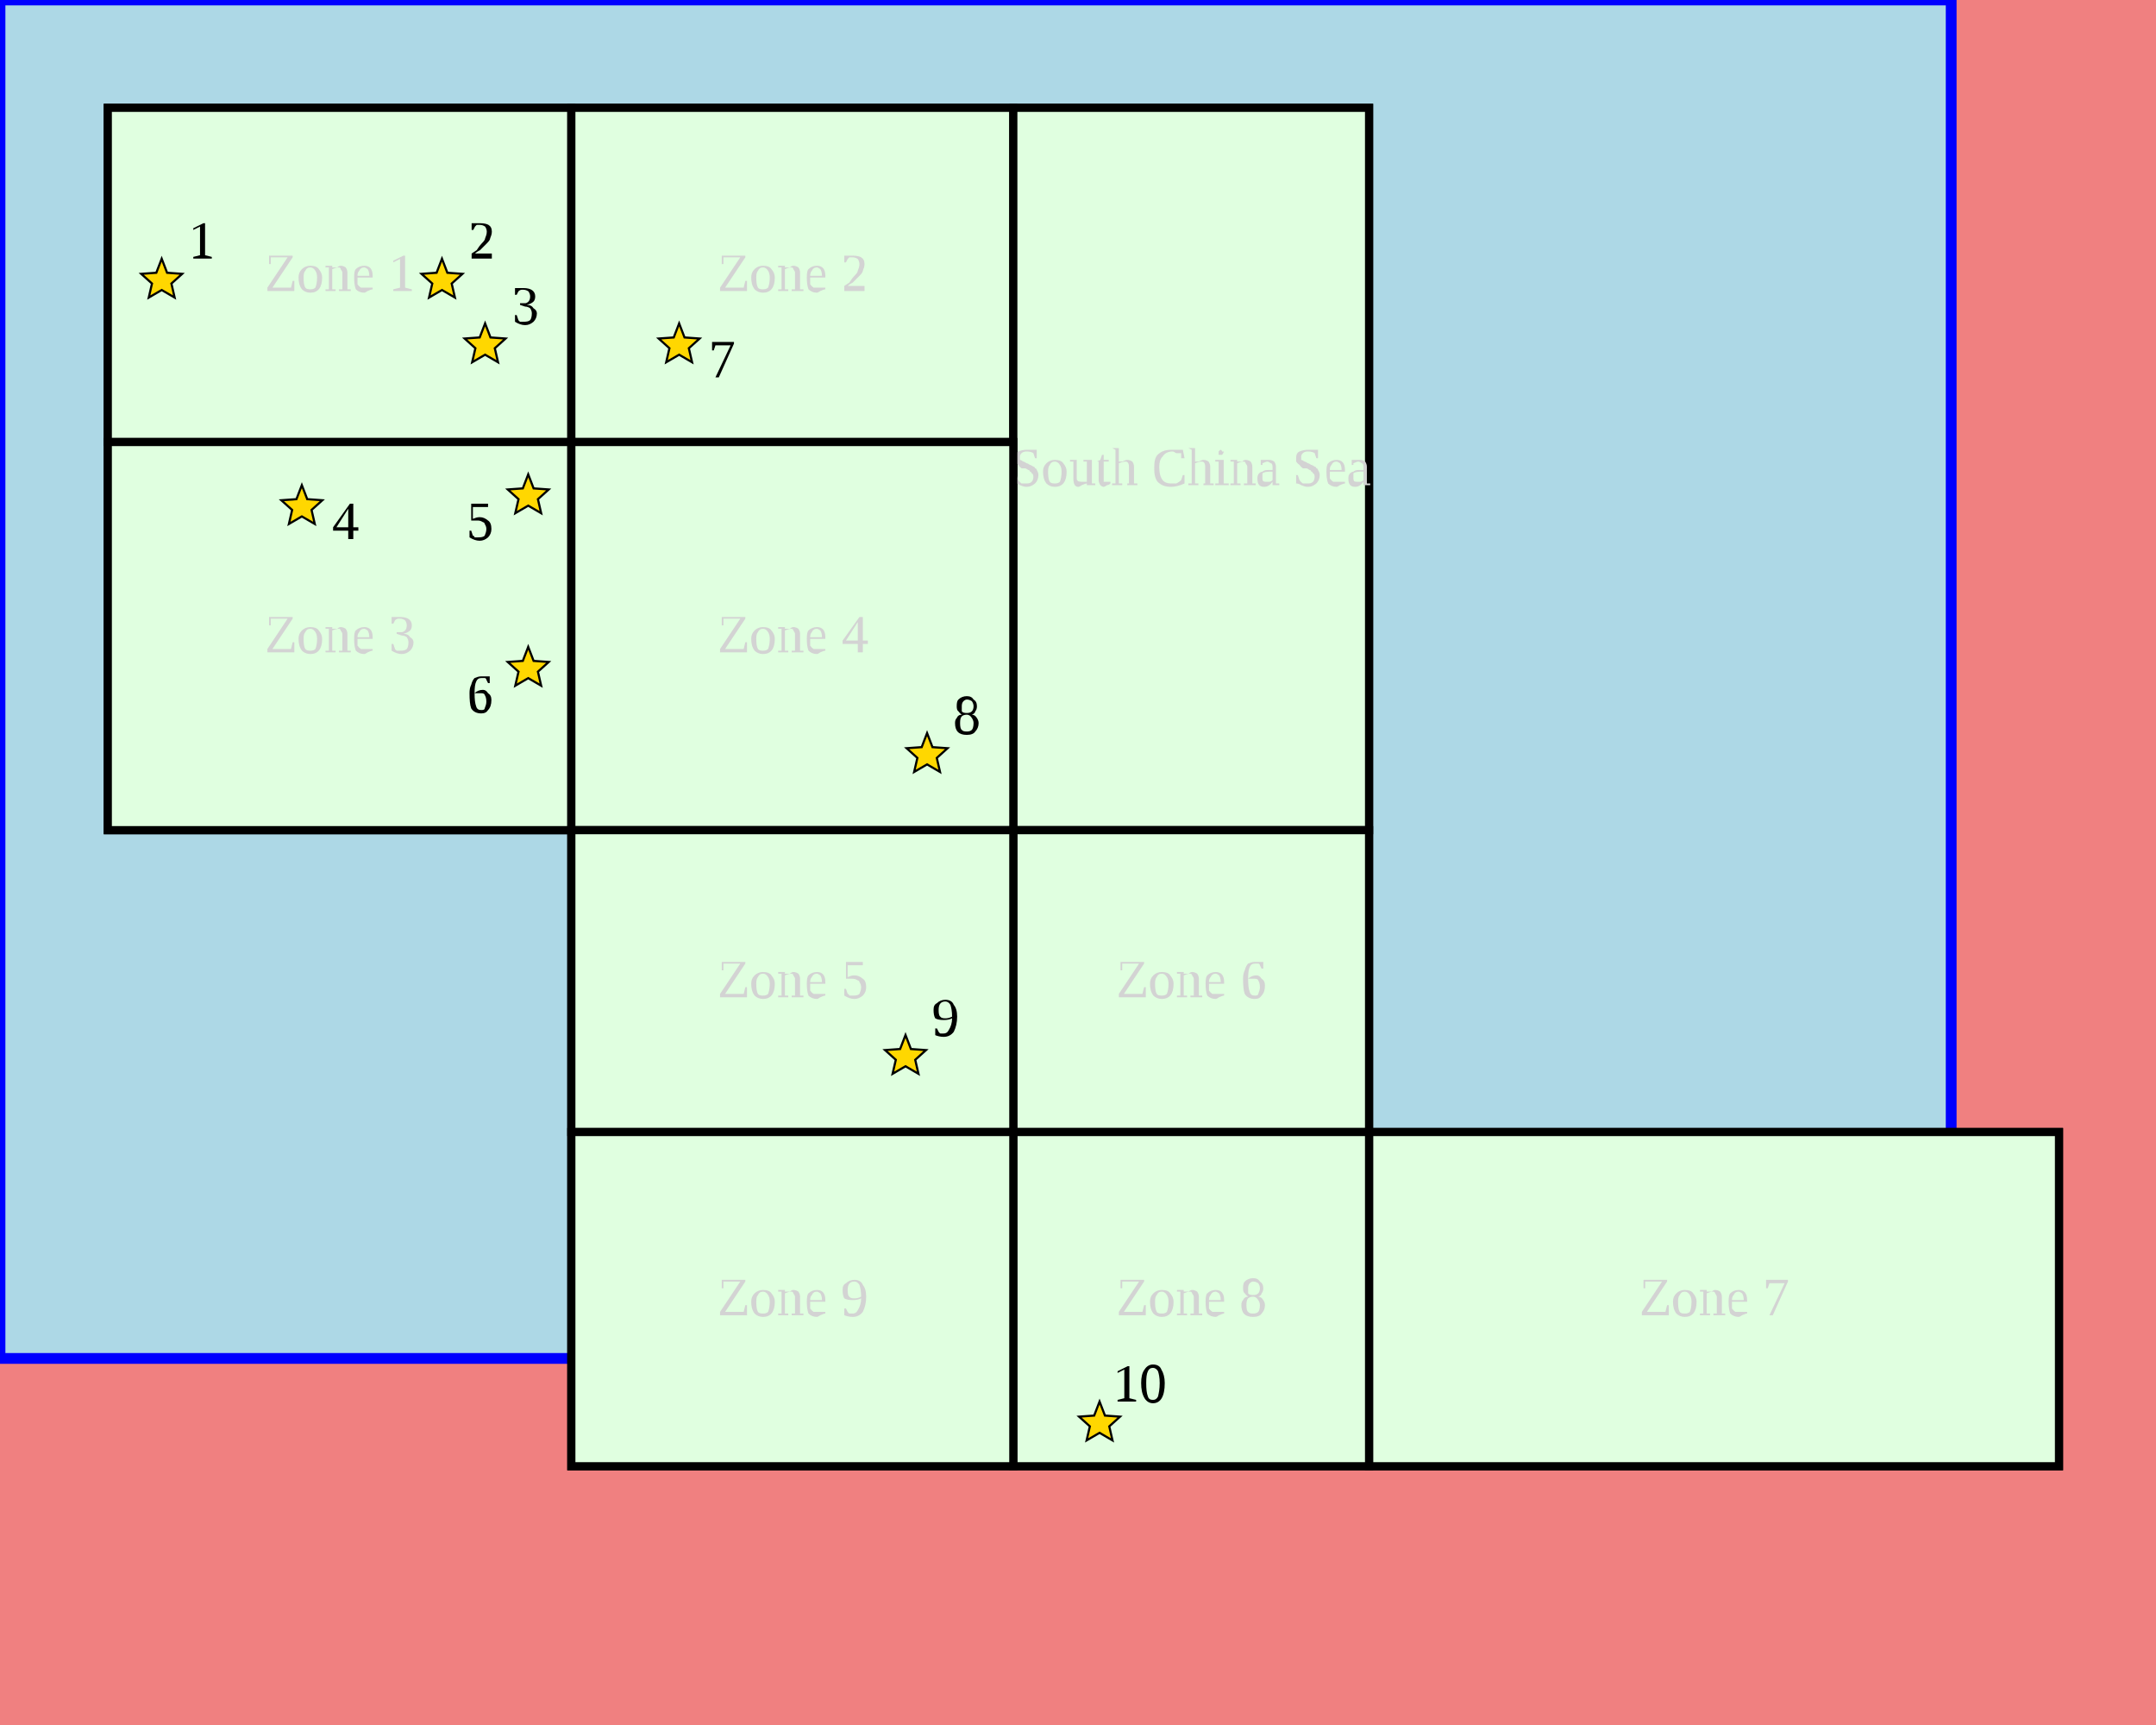
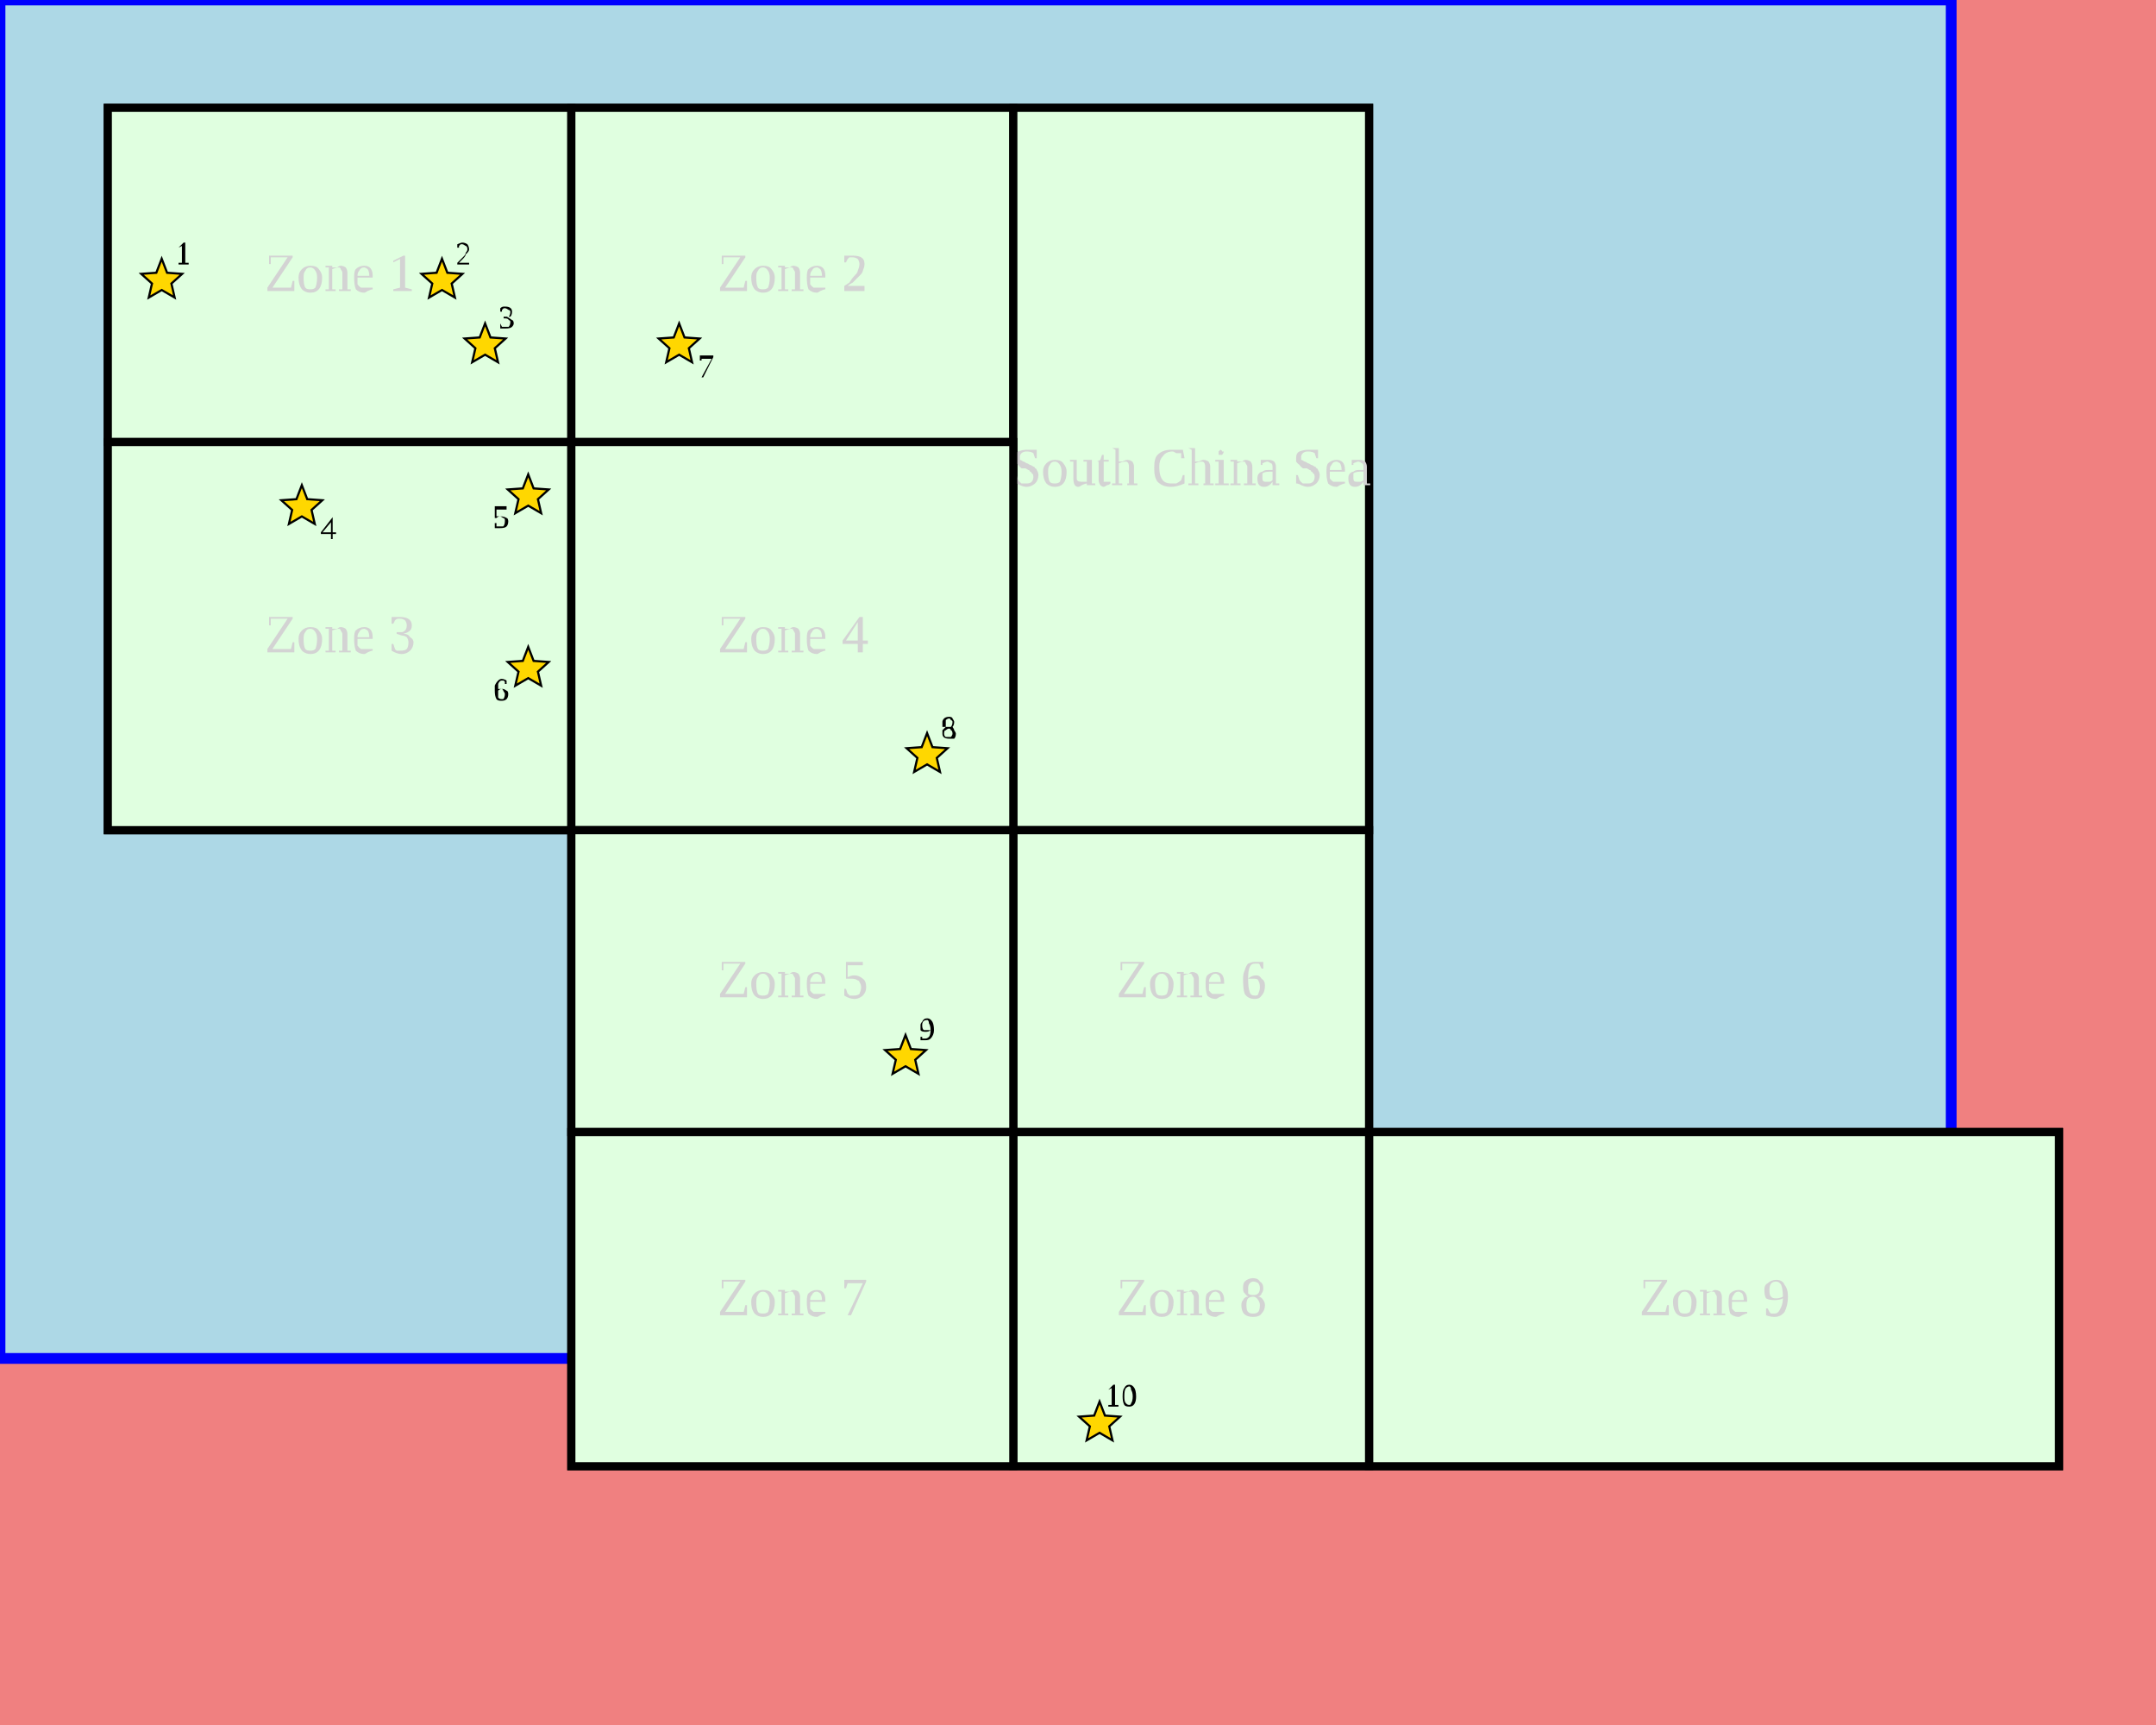
<svg xmlns="http://www.w3.org/2000/svg" width="20.0cm" height="16.0cm" viewBox="0 0 20.0 16.0">
  <rect width="100%" height="100%" fill="lightgreen" />
  <rect x="0" y="0" width="20.0" height="16.0" fill="lightcoral" />
  <rect x="0" y="0" width="18.1" height="12.6" fill="lightblue" stroke="blue" stroke-width="0.1" />
  <g transform="translate(1.0, 1.0)">
    <path d="M 0,0 L 11.7,0 L 11.7,9.5 L 18.1,9.5 L 18.1,12.6 L 4.3,12.6 L 4.3,6.7 L 0,6.7 Z" fill="#E0FFE0" stroke="black" stroke-width="0.002cm" />
    <rect x="0" y="0" width="4.3" height="3.1" fill="#E0FFE0" stroke="black" stroke-width="0.002cm" />
    <text x="2.15" y="1.55" fill="#d3d3d3" font-size="0.5" text-anchor="middle" dy=".3em">Zone 1</text>
    <rect x="4.3" y="0" width="4.1" height="3.1" fill="#E0FFE0" stroke="black" stroke-width="0.002cm" />
    <text x="6.35" y="1.55" fill="#d3d3d3" font-size="0.5" text-anchor="middle" dy=".3em">Zone 2</text>
    <rect x="8.4" y="0" width="3.3" height="6.7" fill="#E0FFE0" stroke="black" stroke-width="0.002cm" />
    <text x="10.05" y="3.35" fill="#d3d3d3" font-size="0.5" text-anchor="middle" dy=".3em">South China Sea</text>
    <rect x="0" y="3.1" width="4.3" height="3.6" fill="#E0FFE0" stroke="black" stroke-width="0.002cm" />
    <text x="2.15" y="4.9" fill="#d3d3d3" font-size="0.5" text-anchor="middle" dy=".3em">Zone 3</text>
    <rect x="4.3" y="3.1" width="4.1" height="3.6" fill="#E0FFE0" stroke="black" stroke-width="0.002cm" />
    <text x="6.35" y="4.9" fill="#d3d3d3" font-size="0.5" text-anchor="middle" dy=".3em">Zone 4</text>
    <rect x="8.4" y="6.7" width="3.3" height="2.8" fill="#E0FFE0" stroke="black" stroke-width="0.002cm" />
    <text x="10.05" y="8.1" fill="#d3d3d3" font-size="0.5" text-anchor="middle" dy=".3em">Zone 6</text>
    <rect x="4.3" y="6.7" width="4.1" height="2.8" fill="#E0FFE0" stroke="black" stroke-width="0.002cm" />
    <text x="6.35" y="8.1" fill="#d3d3d3" font-size="0.5" text-anchor="middle" dy=".3em">Zone 5</text>
    <rect x="11.7" y="9.5" width="6.4" height="3.1" fill="#E0FFE0" stroke="black" stroke-width="0.002cm" />
-     <text x="14.9" y="11.05" fill="#d3d3d3" font-size="0.5" text-anchor="middle" dy=".3em">Zone 7</text>
+     <text x="14.9" y="11.05" fill="#d3d3d3" font-size="0.5" text-anchor="middle" dy=".3em">Zone 9</text>
    <rect x="8.4" y="9.5" width="3.3" height="3.1" fill="#E0FFE0" stroke="black" stroke-width="0.002cm" />
    <text x="10.05" y="11.05" fill="#d3d3d3" font-size="0.5" text-anchor="middle" dy=".3em">Zone 8</text>
    <rect x="4.3" y="9.5" width="4.1" height="3.1" fill="#E0FFE0" stroke="black" stroke-width="0.002cm" />
-     <text x="6.35" y="11.05" fill="#d3d3d3" font-size="0.5" text-anchor="middle" dy=".3em">Zone 9</text>
+     <text x="6.35" y="11.05" fill="#d3d3d3" font-size="0.5" text-anchor="middle" dy=".3em">Zone 7</text>
    <path d="M 0.5,1.4 L 0.55,1.53 L 0.69,1.54 L 0.59,1.63 L 0.62,1.76 L 0.5,1.69 L 0.38,1.76 L 0.41,1.63 L 0.31,1.54 L 0.45,1.53 Z" fill="gold" stroke="black" stroke-width="0.02" />
-     <text x="0.87" y="1.4" font-size="0.5" fill="black" text-anchor="middle">1</text>
+     <text x="0.7" y="1.45" font-size="0.3" fill="black" text-anchor="middle">1</text>
    <path d="M 3.1,1.4 L 3.15,1.53 L 3.29,1.54 L 3.19,1.63 L 3.22,1.76 L 3.1,1.69 L 2.98,1.76 L 3.01,1.63 L 2.91,1.54 L 3.05,1.53 Z" fill="gold" stroke="black" stroke-width="0.02" />
-     <text x="3.47" y="1.4" font-size="0.5" fill="black" text-anchor="middle">2</text>
+     <text x="3.3" y="1.45" font-size="0.3" fill="black" text-anchor="middle">2</text>
    <path d="M 3.5,2.0 L 3.55,2.13 L 3.69,2.14 L 3.59,2.23 L 3.62,2.36 L 3.5,2.29 L 3.38,2.36 L 3.41,2.23 L 3.31,2.14 L 3.45,2.13 Z" fill="gold" stroke="black" stroke-width="0.02" />
-     <text x="3.87" y="2.0" font-size="0.5" fill="black" text-anchor="middle">3</text>
+     <text x="3.7" y="2.05" font-size="0.3" fill="black" text-anchor="middle">3</text>
    <path d="M 1.8,3.5 L 1.85,3.63 L 1.99,3.64 L 1.89,3.73 L 1.92,3.86 L 1.8,3.79 L 1.68,3.86 L 1.71,3.73 L 1.61,3.64 L 1.75,3.63 Z" fill="gold" stroke="black" stroke-width="0.02" />
-     <text x="2.2" y="4.0" font-size="0.5" fill="black" text-anchor="middle">4</text>
+     <text x="2.05" y="4.0" font-size="0.3" fill="black" text-anchor="middle">4</text>
    <path d="M 3.9,3.4 L 3.95,3.53 L 4.09,3.54 L 3.99,3.63 L 4.02,3.76 L 3.9,3.69 L 3.78,3.76 L 3.81,3.63 L 3.71,3.54 L 3.85,3.53 Z" fill="gold" stroke="black" stroke-width="0.02" />
-     <text x="3.45" y="4.0" font-size="0.5" fill="black" text-anchor="middle">5</text>
+     <text x="3.65" y="3.9" font-size="0.3" fill="black" text-anchor="middle">5</text>
    <path d="M 3.9,5.0 L 3.95,5.13 L 4.09,5.14 L 3.99,5.23 L 4.02,5.36 L 3.9,5.29 L 3.78,5.36 L 3.81,5.23 L 3.71,5.14 L 3.85,5.13 Z" fill="gold" stroke="black" stroke-width="0.02" />
-     <text x="3.45" y="5.6" font-size="0.5" fill="black" text-anchor="middle">6</text>
+     <text x="3.65" y="5.5" font-size="0.3" fill="black" text-anchor="middle">6</text>
    <path d="M 5.3,2.0 L 5.35,2.13 L 5.49,2.14 L 5.39,2.23 L 5.42,2.36 L 5.3,2.29 L 5.18,2.36 L 5.21,2.23 L 5.11,2.14 L 5.25,2.13 Z" fill="gold" stroke="black" stroke-width="0.02" />
-     <text x="5.7" y="2.5" font-size="0.5" fill="black" text-anchor="middle">7</text>
+     <text x="5.55" y="2.5" font-size="0.3" fill="black" text-anchor="middle">7</text>
    <path d="M 7.6,5.8 L 7.65,5.93 L 7.79,5.94 L 7.69,6.03 L 7.72,6.16 L 7.6,6.09 L 7.48,6.16 L 7.51,6.03 L 7.41,5.94 L 7.55,5.93 Z" fill="gold" stroke="black" stroke-width="0.02" />
-     <text x="7.97" y="5.8" font-size="0.5" fill="black" text-anchor="middle">8</text>
+     <text x="7.8" y="5.85" font-size="0.3" fill="black" text-anchor="middle">8</text>
    <path d="M 7.4,8.6 L 7.45,8.73 L 7.59,8.74 L 7.49,8.83 L 7.52,8.96 L 7.4,8.89 L 7.28,8.96 L 7.31,8.83 L 7.21,8.74 L 7.35,8.73 Z" fill="gold" stroke="black" stroke-width="0.02" />
-     <text x="7.77" y="8.6" font-size="0.5" fill="black" text-anchor="middle">9</text>
+     <text x="7.6" y="8.65" font-size="0.3" fill="black" text-anchor="middle">9</text>
    <path d="M 9.2,12.0 L 9.25,12.13 L 9.39,12.14 L 9.29,12.23 L 9.32,12.36 L 9.2,12.29 L 9.08,12.36 L 9.11,12.23 L 9.01,12.14 L 9.15,12.13 Z" fill="gold" stroke="black" stroke-width="0.02" />
-     <text x="9.57" y="12.0" font-size="0.5" fill="black" text-anchor="middle">10</text>
+     <text x="9.4" y="12.05" font-size="0.3" fill="black" text-anchor="middle">10</text>
  </g>
</svg>
